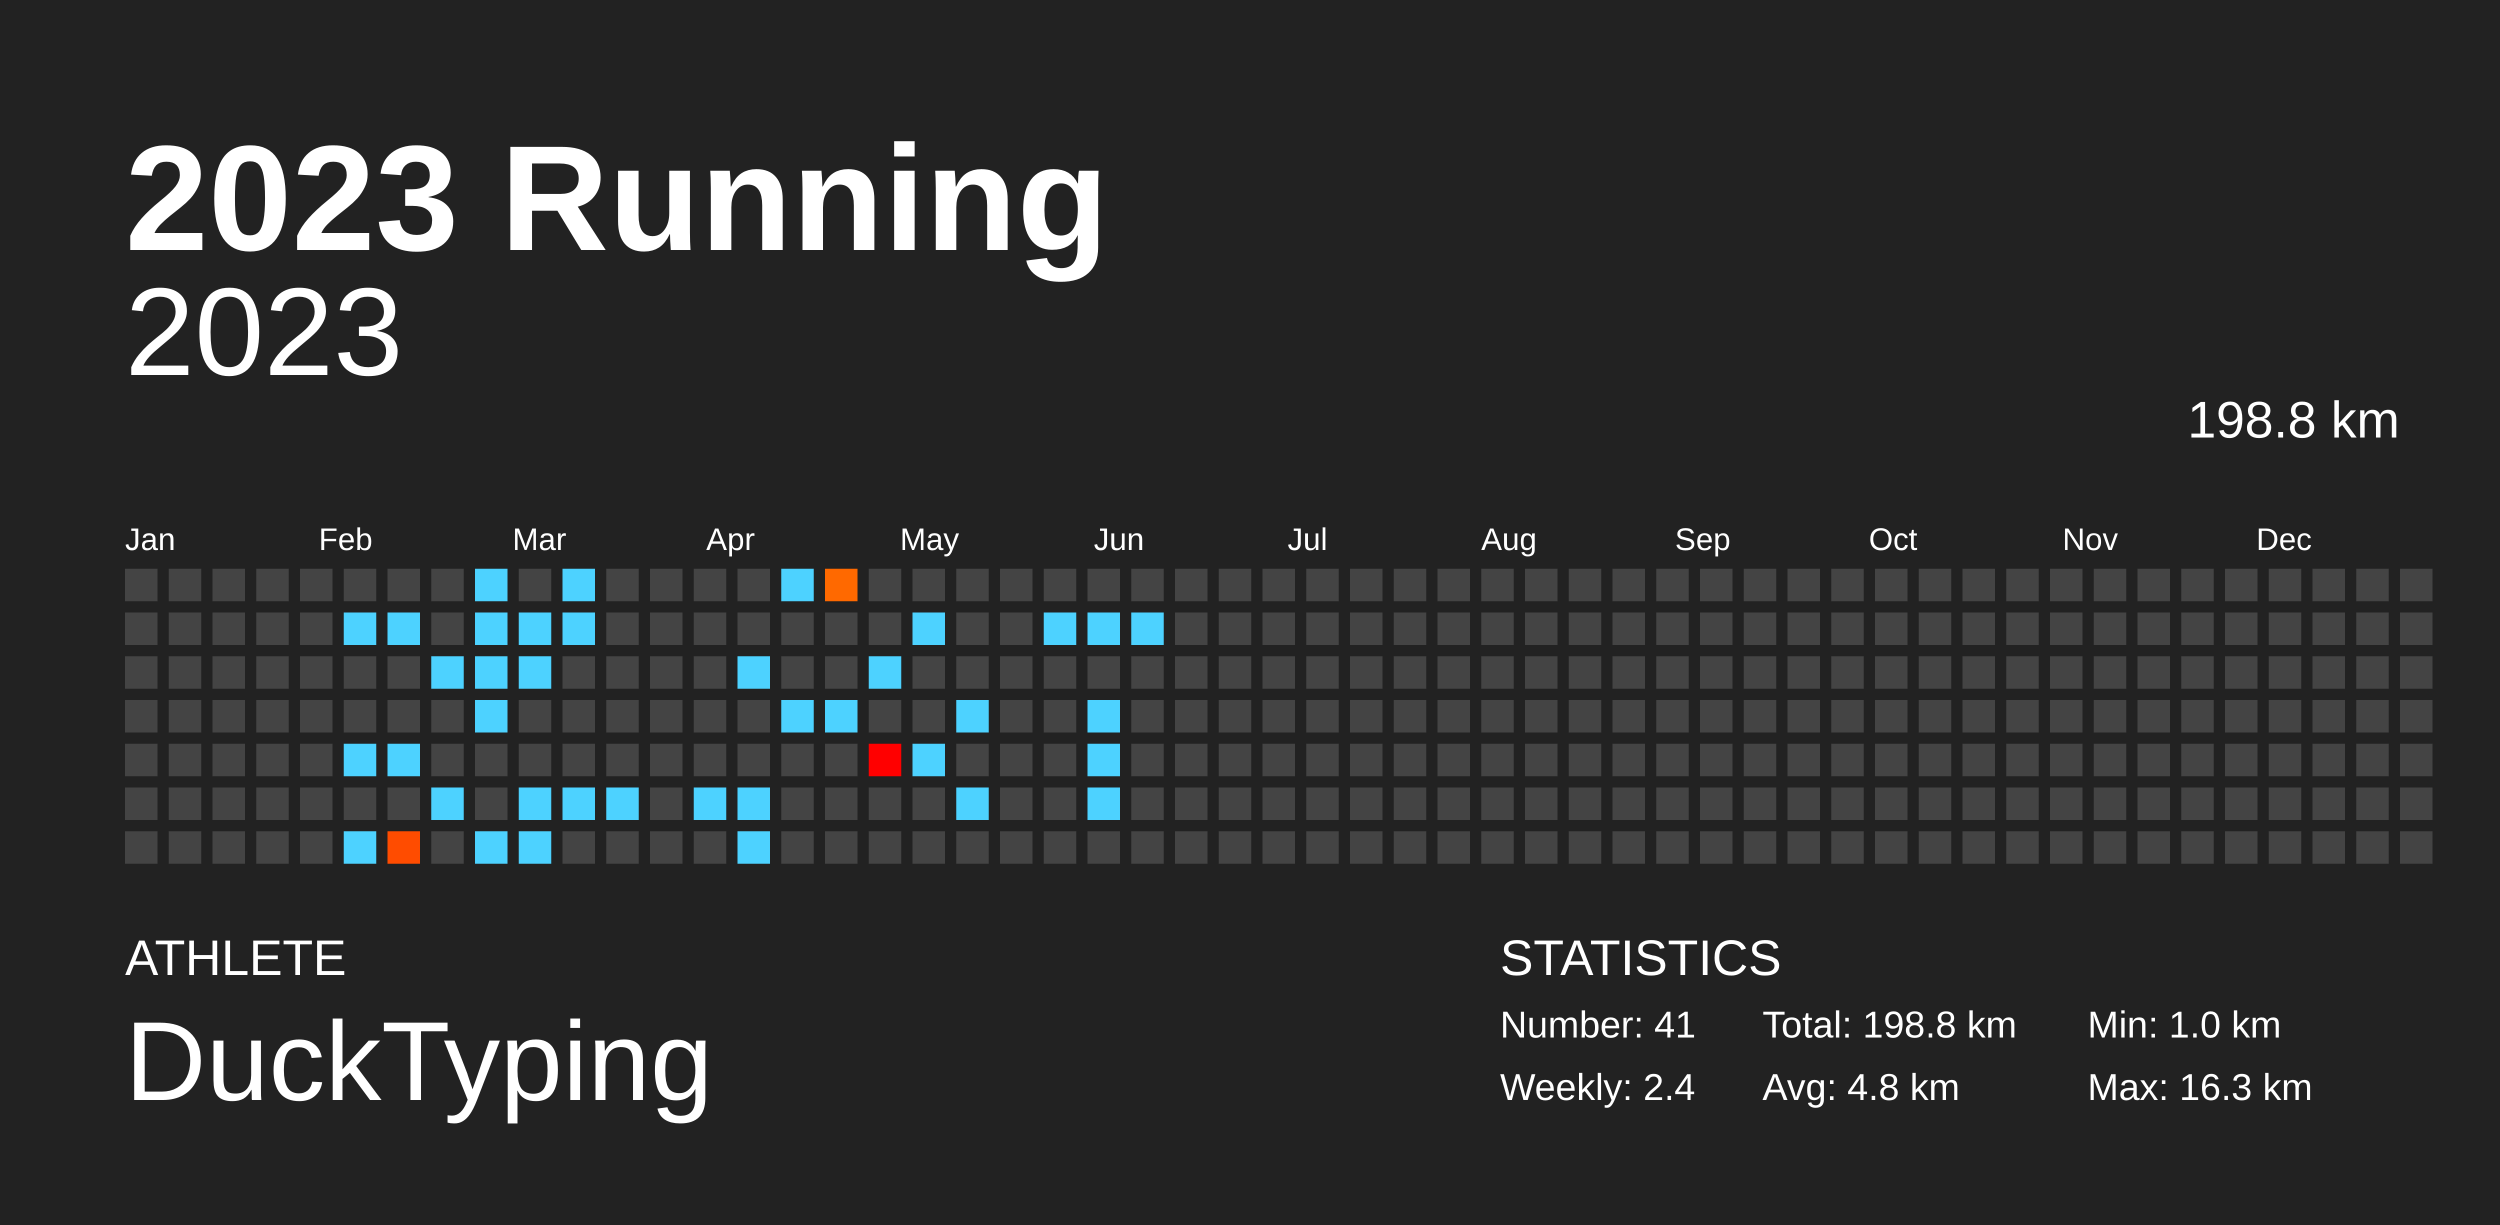
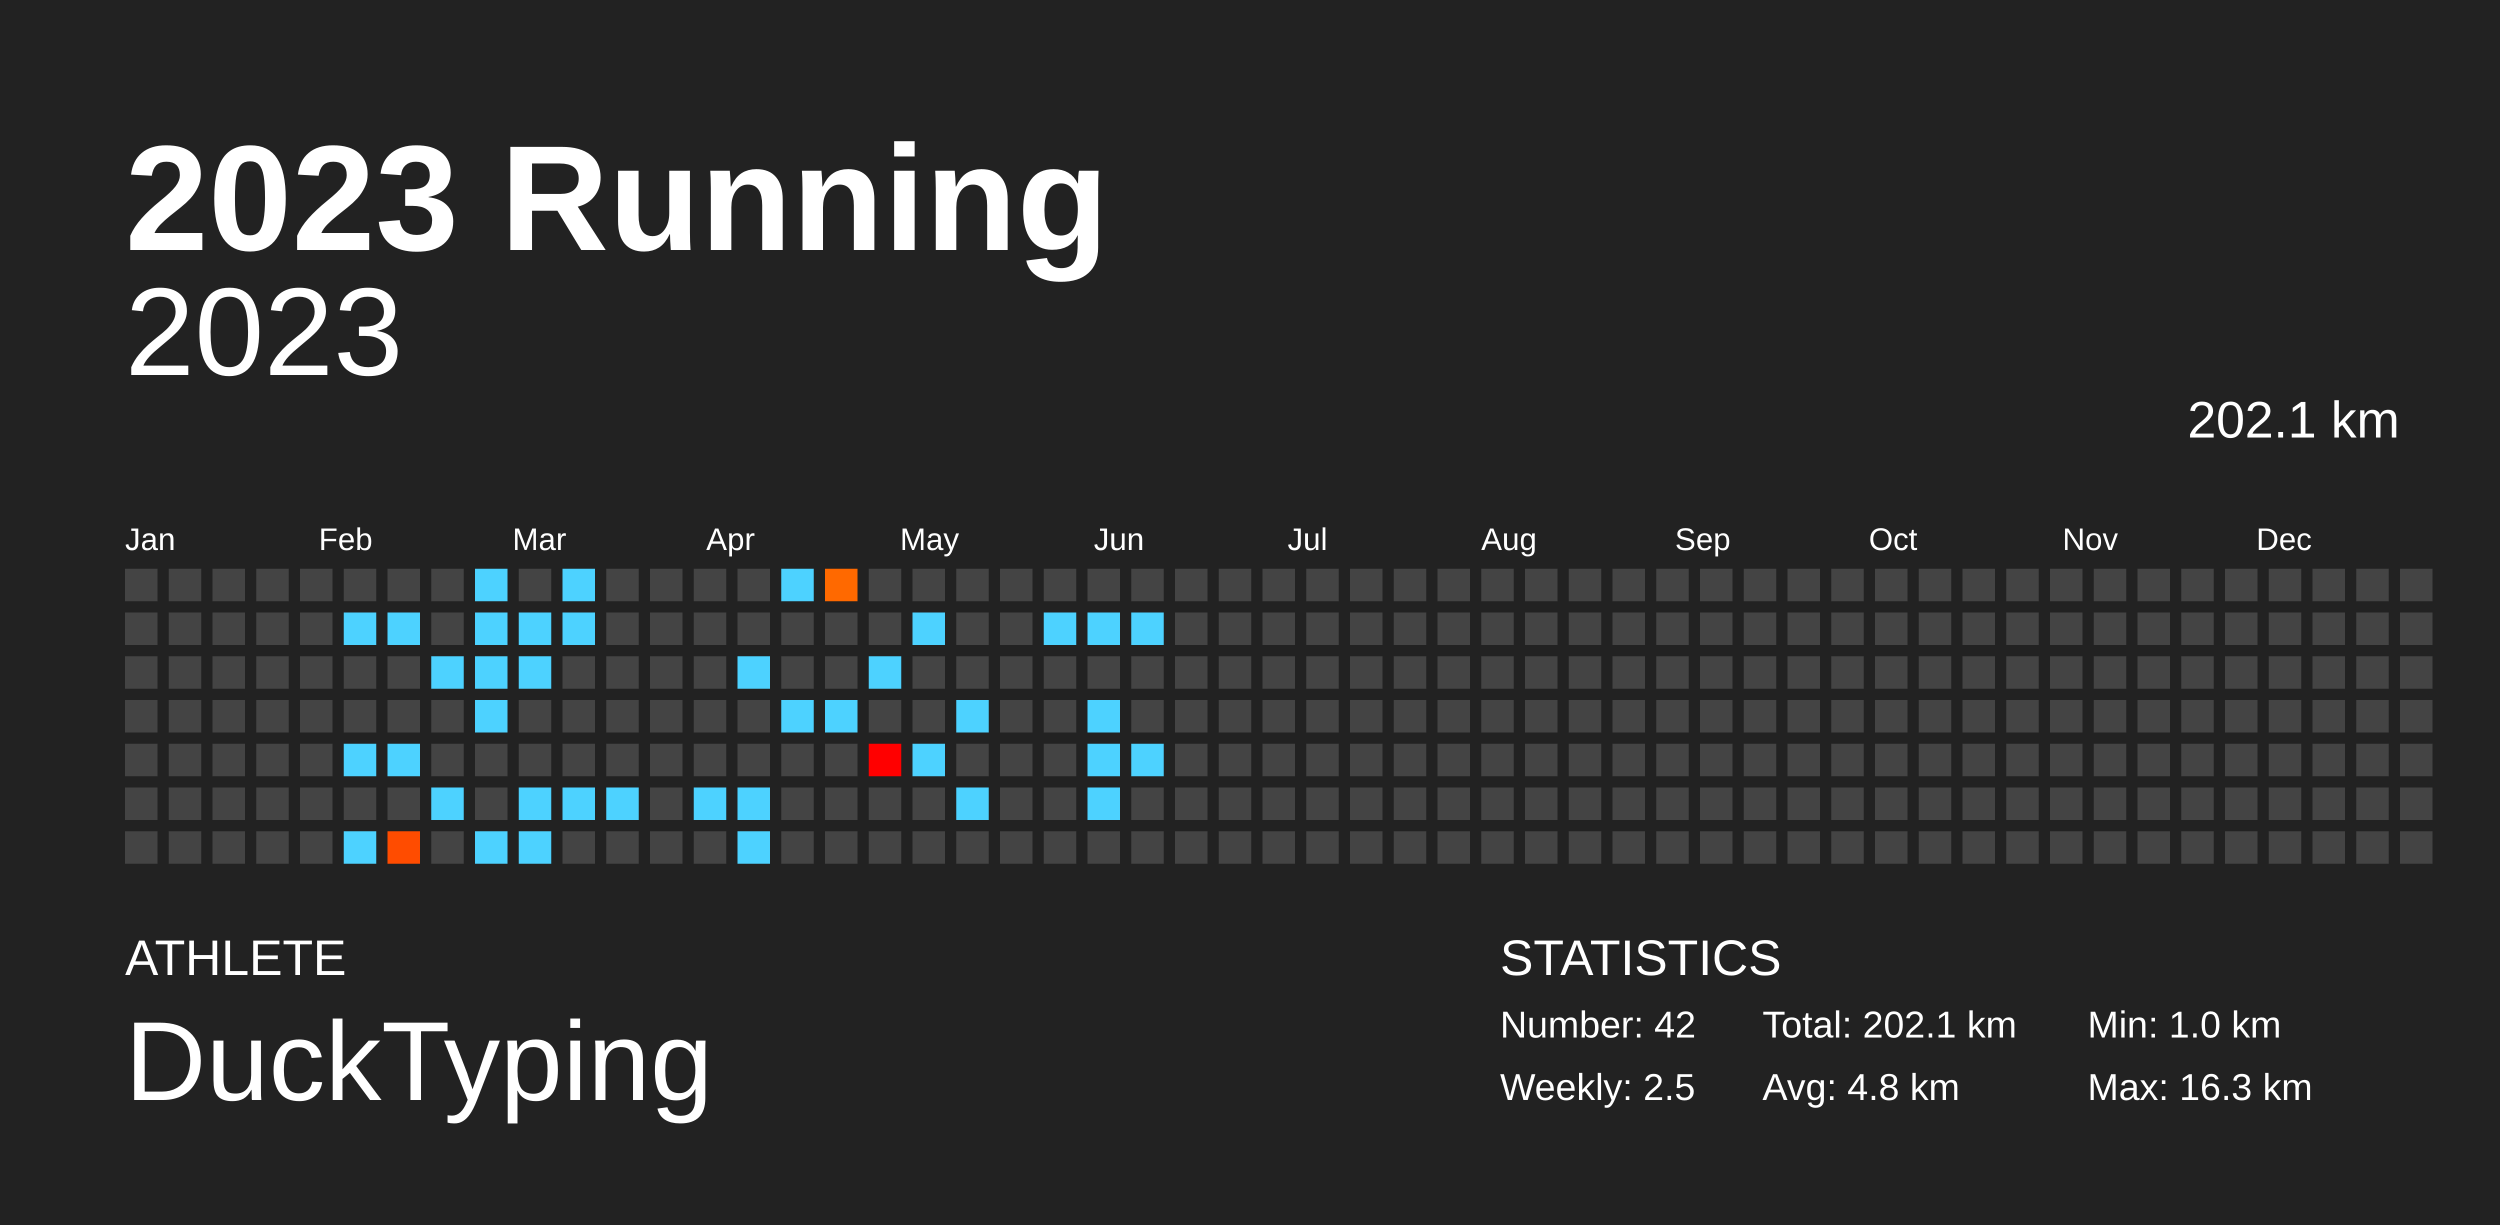
<svg xmlns="http://www.w3.org/2000/svg" baseProfile="full" height="98mm" version="1.1" viewBox="0,0,200,98" width="200mm">
  <defs />
  <rect fill="#222222" height="98" width="200" x="0" y="0" />
  <text fill="#FFFFFF" style="font-size:12px; font-family:Arial; font-weight:bold;" x="10" y="20">2023 Running</text>
  <text fill="#FFFFFF" style="font-size:4px; font-family:Arial" x="10" y="78">ATHLETE</text>
  <text fill="#FFFFFF" style="font-size:9px; font-family:Arial" x="10" y="88">DuckTyping</text>
  <text fill="#FFFFFF" style="font-size:4px; font-family:Arial" x="120" y="78">STATISTICS</text>
-   <text fill="#FFFFFF" style="font-size:3px; font-family:Arial" x="120" y="83">Number: 41</text>
-   <text fill="#FFFFFF" style="font-size:3px; font-family:Arial" x="120" y="88">Weekly: 2.4</text>
-   <text fill="#FFFFFF" style="font-size:3px; font-family:Arial" x="141" y="83">Total: 198.8 km</text>
+   <text fill="#FFFFFF" style="font-size:3px; font-family:Arial" x="120" y="83">Number: 42</text>
+   <text fill="#FFFFFF" style="font-size:3px; font-family:Arial" x="120" y="88">Weekly: 2.5</text>
+   <text fill="#FFFFFF" style="font-size:3px; font-family:Arial" x="141" y="83">Total: 202.1 km</text>
  <text fill="#FFFFFF" style="font-size:3px; font-family:Arial" x="141" y="88">Avg: 4.8 km</text>
  <text fill="#FFFFFF" style="font-size:3px; font-family:Arial" x="167" y="83">Min: 1.0 km</text>
  <text fill="#FFFFFF" style="font-size:3px; font-family:Arial" x="167" y="88">Max: 16.3 km</text>
  <text alignment-baseline="hanging" fill="#FFFFFF" style="font-size:10.0px; font-family:Arial;" x="10" y="30">2023</text>
-   <text alignment-baseline="hanging" fill="#FFFFFF" style="font-size:4.125px; font-family:Arial;" x="175" y="35">198.8 km</text>
+   <text alignment-baseline="hanging" fill="#FFFFFF" style="font-size:4.125px; font-family:Arial;" x="175" y="35">202.1 km</text>
  <text fill="#FFFFFF" style="font-size:2.5px; font-family:Arial" x="10.0" y="44">Jan</text>
  <text fill="#FFFFFF" style="font-size:2.5px; font-family:Arial" x="25.5" y="44">Feb</text>
  <text fill="#FFFFFF" style="font-size:2.5px; font-family:Arial" x="41.0" y="44">Mar</text>
  <text fill="#FFFFFF" style="font-size:2.5px; font-family:Arial" x="56.5" y="44">Apr</text>
  <text fill="#FFFFFF" style="font-size:2.5px; font-family:Arial" x="72.0" y="44">May</text>
  <text fill="#FFFFFF" style="font-size:2.5px; font-family:Arial" x="87.5" y="44">Jun</text>
  <text fill="#FFFFFF" style="font-size:2.5px; font-family:Arial" x="103.0" y="44">Jul</text>
  <text fill="#FFFFFF" style="font-size:2.5px; font-family:Arial" x="118.5" y="44">Aug</text>
  <text fill="#FFFFFF" style="font-size:2.5px; font-family:Arial" x="134.0" y="44">Sep</text>
  <text fill="#FFFFFF" style="font-size:2.5px; font-family:Arial" x="149.5" y="44">Oct</text>
  <text fill="#FFFFFF" style="font-size:2.5px; font-family:Arial" x="165.0" y="44">Nov</text>
  <text fill="#FFFFFF" style="font-size:2.5px; font-family:Arial" x="180.5" y="44">Dec</text>
  <rect fill="#444444" height="2.6" width="2.6" x="10.0" y="45.5" />
  <rect fill="#444444" height="2.6" width="2.6" x="10.0" y="49.0" />
  <rect fill="#444444" height="2.6" width="2.6" x="10.0" y="52.5" />
  <rect fill="#444444" height="2.6" width="2.6" x="10.0" y="56.0" />
  <rect fill="#444444" height="2.6" width="2.6" x="10.0" y="59.5" />
  <rect fill="#444444" height="2.6" width="2.6" x="10.0" y="63.0" />
  <rect fill="#444444" height="2.6" width="2.6" x="10.0" y="66.5" />
  <rect fill="#444444" height="2.6" width="2.6" x="13.5" y="45.5" />
  <rect fill="#444444" height="2.6" width="2.6" x="13.5" y="49.0" />
  <rect fill="#444444" height="2.6" width="2.6" x="13.5" y="52.5" />
  <rect fill="#444444" height="2.6" width="2.6" x="13.5" y="56.0" />
  <rect fill="#444444" height="2.6" width="2.6" x="13.5" y="59.5" />
  <rect fill="#444444" height="2.6" width="2.6" x="13.5" y="63.0" />
  <rect fill="#444444" height="2.6" width="2.6" x="13.5" y="66.5" />
  <rect fill="#444444" height="2.6" width="2.6" x="17.0" y="45.5" />
  <rect fill="#444444" height="2.6" width="2.6" x="17.0" y="49.0" />
  <rect fill="#444444" height="2.6" width="2.6" x="17.0" y="52.5" />
  <rect fill="#444444" height="2.6" width="2.6" x="17.0" y="56.0" />
  <rect fill="#444444" height="2.6" width="2.6" x="17.0" y="59.5" />
  <rect fill="#444444" height="2.6" width="2.6" x="17.0" y="63.0" />
  <rect fill="#444444" height="2.6" width="2.6" x="17.0" y="66.5" />
  <rect fill="#444444" height="2.6" width="2.6" x="20.5" y="45.5" />
  <rect fill="#444444" height="2.6" width="2.6" x="20.5" y="49.0" />
  <rect fill="#444444" height="2.6" width="2.6" x="20.5" y="52.5" />
  <rect fill="#444444" height="2.6" width="2.6" x="20.5" y="56.0" />
  <rect fill="#444444" height="2.6" width="2.6" x="20.5" y="59.5" />
  <rect fill="#444444" height="2.6" width="2.6" x="20.5" y="63.0" />
  <rect fill="#444444" height="2.6" width="2.6" x="20.5" y="66.5" />
  <rect fill="#444444" height="2.6" width="2.6" x="24.0" y="45.5" />
  <rect fill="#444444" height="2.6" width="2.6" x="24.0" y="49.0" />
  <rect fill="#444444" height="2.6" width="2.6" x="24.0" y="52.5" />
  <rect fill="#444444" height="2.6" width="2.6" x="24.0" y="56.0" />
  <rect fill="#444444" height="2.6" width="2.6" x="24.0" y="59.5" />
  <rect fill="#444444" height="2.6" width="2.6" x="24.0" y="63.0" />
  <rect fill="#444444" height="2.6" width="2.6" x="24.0" y="66.5" />
  <rect fill="#444444" height="2.6" width="2.6" x="27.5" y="45.5" />
  <rect fill="#4dd2ff" height="2.6" width="2.6" x="27.5" y="49.0" />
  <rect fill="#444444" height="2.6" width="2.6" x="27.5" y="52.5" />
  <rect fill="#444444" height="2.6" width="2.6" x="27.5" y="56.0" />
  <rect fill="#4dd2ff" height="2.6" width="2.6" x="27.5" y="59.5" />
  <rect fill="#444444" height="2.6" width="2.6" x="27.5" y="63.0" />
  <rect fill="#4dd2ff" height="2.6" width="2.6" x="27.5" y="66.5" />
  <rect fill="#444444" height="2.6" width="2.6" x="31.0" y="45.5" />
  <rect fill="#4dd2ff" height="2.6" width="2.6" x="31.0" y="49.0" />
  <rect fill="#444444" height="2.6" width="2.6" x="31.0" y="52.5" />
  <rect fill="#444444" height="2.6" width="2.6" x="31.0" y="56.0" />
  <rect fill="#4dd2ff" height="2.6" width="2.6" x="31.0" y="59.5" />
  <rect fill="#444444" height="2.6" width="2.6" x="31.0" y="63.0" />
  <rect fill="#ff4c00" height="2.6" width="2.6" x="31.0" y="66.5" />
  <rect fill="#444444" height="2.6" width="2.6" x="34.5" y="45.5" />
  <rect fill="#444444" height="2.6" width="2.6" x="34.5" y="49.0" />
  <rect fill="#4dd2ff" height="2.6" width="2.6" x="34.5" y="52.5" />
  <rect fill="#444444" height="2.6" width="2.6" x="34.5" y="56.0" />
  <rect fill="#444444" height="2.6" width="2.6" x="34.5" y="59.5" />
  <rect fill="#4dd2ff" height="2.6" width="2.6" x="34.5" y="63.0" />
  <rect fill="#444444" height="2.6" width="2.6" x="34.5" y="66.5" />
  <rect fill="#4dd2ff" height="2.6" width="2.6" x="38.0" y="45.5" />
  <rect fill="#4dd2ff" height="2.6" width="2.6" x="38.0" y="49.0" />
  <rect fill="#4dd2ff" height="2.6" width="2.6" x="38.0" y="52.5" />
  <rect fill="#4dd2ff" height="2.6" width="2.6" x="38.0" y="56.0" />
  <rect fill="#444444" height="2.6" width="2.6" x="38.0" y="59.5" />
  <rect fill="#444444" height="2.6" width="2.6" x="38.0" y="63.0" />
  <rect fill="#4dd2ff" height="2.6" width="2.6" x="38.0" y="66.5" />
  <rect fill="#444444" height="2.6" width="2.6" x="41.5" y="45.5" />
  <rect fill="#4dd2ff" height="2.6" width="2.6" x="41.5" y="49.0" />
  <rect fill="#4dd2ff" height="2.6" width="2.6" x="41.5" y="52.5" />
  <rect fill="#444444" height="2.6" width="2.6" x="41.5" y="56.0" />
  <rect fill="#444444" height="2.6" width="2.6" x="41.5" y="59.5" />
  <rect fill="#4dd2ff" height="2.6" width="2.6" x="41.5" y="63.0" />
  <rect fill="#4dd2ff" height="2.6" width="2.6" x="41.5" y="66.5" />
  <rect fill="#4dd2ff" height="2.6" width="2.6" x="45.0" y="45.5" />
  <rect fill="#4dd2ff" height="2.6" width="2.6" x="45.0" y="49.0" />
  <rect fill="#444444" height="2.6" width="2.6" x="45.0" y="52.5" />
  <rect fill="#444444" height="2.6" width="2.6" x="45.0" y="56.0" />
  <rect fill="#444444" height="2.6" width="2.6" x="45.0" y="59.5" />
  <rect fill="#4dd2ff" height="2.6" width="2.6" x="45.0" y="63.0" />
  <rect fill="#444444" height="2.6" width="2.6" x="45.0" y="66.5" />
  <rect fill="#444444" height="2.6" width="2.6" x="48.5" y="45.5" />
  <rect fill="#444444" height="2.6" width="2.6" x="48.5" y="49.0" />
  <rect fill="#444444" height="2.6" width="2.6" x="48.5" y="52.5" />
  <rect fill="#444444" height="2.6" width="2.6" x="48.5" y="56.0" />
  <rect fill="#444444" height="2.6" width="2.6" x="48.5" y="59.5" />
  <rect fill="#4dd2ff" height="2.6" width="2.6" x="48.5" y="63.0" />
  <rect fill="#444444" height="2.6" width="2.6" x="48.5" y="66.5" />
  <rect fill="#444444" height="2.6" width="2.6" x="52.0" y="45.5" />
  <rect fill="#444444" height="2.6" width="2.6" x="52.0" y="49.0" />
  <rect fill="#444444" height="2.6" width="2.6" x="52.0" y="52.5" />
  <rect fill="#444444" height="2.6" width="2.6" x="52.0" y="56.0" />
  <rect fill="#444444" height="2.6" width="2.6" x="52.0" y="59.5" />
  <rect fill="#444444" height="2.6" width="2.6" x="52.0" y="63.0" />
  <rect fill="#444444" height="2.6" width="2.6" x="52.0" y="66.5" />
  <rect fill="#444444" height="2.6" width="2.6" x="55.5" y="45.5" />
  <rect fill="#444444" height="2.6" width="2.6" x="55.5" y="49.0" />
  <rect fill="#444444" height="2.6" width="2.6" x="55.5" y="52.5" />
  <rect fill="#444444" height="2.6" width="2.6" x="55.5" y="56.0" />
  <rect fill="#444444" height="2.6" width="2.6" x="55.5" y="59.5" />
  <rect fill="#4dd2ff" height="2.6" width="2.6" x="55.5" y="63.0" />
  <rect fill="#444444" height="2.6" width="2.6" x="55.5" y="66.5" />
  <rect fill="#444444" height="2.6" width="2.6" x="59.0" y="45.5" />
  <rect fill="#444444" height="2.6" width="2.6" x="59.0" y="49.0" />
  <rect fill="#4dd2ff" height="2.6" width="2.6" x="59.0" y="52.5" />
  <rect fill="#444444" height="2.6" width="2.6" x="59.0" y="56.0" />
  <rect fill="#444444" height="2.6" width="2.6" x="59.0" y="59.5" />
  <rect fill="#4dd2ff" height="2.6" width="2.6" x="59.0" y="63.0" />
  <rect fill="#4dd2ff" height="2.6" width="2.6" x="59.0" y="66.5" />
  <rect fill="#4dd2ff" height="2.6" width="2.6" x="62.5" y="45.5" />
  <rect fill="#444444" height="2.6" width="2.6" x="62.5" y="49.0" />
  <rect fill="#444444" height="2.6" width="2.6" x="62.5" y="52.5" />
  <rect fill="#4dd2ff" height="2.6" width="2.6" x="62.5" y="56.0" />
  <rect fill="#444444" height="2.6" width="2.6" x="62.5" y="59.5" />
  <rect fill="#444444" height="2.6" width="2.6" x="62.5" y="63.0" />
  <rect fill="#444444" height="2.6" width="2.6" x="62.5" y="66.5" />
  <rect fill="#ff6900" height="2.6" width="2.6" x="66.0" y="45.5" />
  <rect fill="#444444" height="2.6" width="2.6" x="66.0" y="49.0" />
  <rect fill="#444444" height="2.6" width="2.6" x="66.0" y="52.5" />
  <rect fill="#4dd2ff" height="2.6" width="2.6" x="66.0" y="56.0" />
  <rect fill="#444444" height="2.6" width="2.6" x="66.0" y="59.5" />
  <rect fill="#444444" height="2.6" width="2.6" x="66.0" y="63.0" />
  <rect fill="#444444" height="2.6" width="2.6" x="66.0" y="66.5" />
  <rect fill="#444444" height="2.6" width="2.6" x="69.5" y="45.5" />
  <rect fill="#444444" height="2.6" width="2.6" x="69.5" y="49.0" />
  <rect fill="#4dd2ff" height="2.6" width="2.6" x="69.5" y="52.5" />
  <rect fill="#444444" height="2.6" width="2.6" x="69.5" y="56.0" />
  <rect fill="#ff0000" height="2.6" width="2.6" x="69.5" y="59.5" />
  <rect fill="#444444" height="2.6" width="2.6" x="69.5" y="63.0" />
  <rect fill="#444444" height="2.6" width="2.6" x="69.5" y="66.5" />
  <rect fill="#444444" height="2.6" width="2.6" x="73.0" y="45.5" />
  <rect fill="#4dd2ff" height="2.6" width="2.6" x="73.0" y="49.0" />
  <rect fill="#444444" height="2.6" width="2.6" x="73.0" y="52.5" />
  <rect fill="#444444" height="2.6" width="2.6" x="73.0" y="56.0" />
  <rect fill="#4dd2ff" height="2.6" width="2.6" x="73.0" y="59.5" />
  <rect fill="#444444" height="2.6" width="2.6" x="73.0" y="63.0" />
  <rect fill="#444444" height="2.6" width="2.6" x="73.0" y="66.5" />
  <rect fill="#444444" height="2.6" width="2.6" x="76.5" y="45.5" />
  <rect fill="#444444" height="2.6" width="2.6" x="76.5" y="49.0" />
  <rect fill="#444444" height="2.6" width="2.6" x="76.5" y="52.5" />
  <rect fill="#4dd2ff" height="2.6" width="2.6" x="76.5" y="56.0" />
  <rect fill="#444444" height="2.6" width="2.6" x="76.5" y="59.5" />
  <rect fill="#4dd2ff" height="2.6" width="2.6" x="76.5" y="63.0" />
  <rect fill="#444444" height="2.6" width="2.6" x="76.5" y="66.5" />
  <rect fill="#444444" height="2.6" width="2.6" x="80.0" y="45.5" />
  <rect fill="#444444" height="2.6" width="2.6" x="80.0" y="49.0" />
  <rect fill="#444444" height="2.6" width="2.6" x="80.0" y="52.5" />
  <rect fill="#444444" height="2.6" width="2.6" x="80.0" y="56.0" />
  <rect fill="#444444" height="2.6" width="2.6" x="80.0" y="59.5" />
  <rect fill="#444444" height="2.6" width="2.6" x="80.0" y="63.0" />
  <rect fill="#444444" height="2.6" width="2.6" x="80.0" y="66.5" />
  <rect fill="#444444" height="2.6" width="2.6" x="83.5" y="45.5" />
  <rect fill="#4dd2ff" height="2.6" width="2.6" x="83.5" y="49.0" />
  <rect fill="#444444" height="2.6" width="2.6" x="83.5" y="52.5" />
  <rect fill="#444444" height="2.6" width="2.6" x="83.5" y="56.0" />
  <rect fill="#444444" height="2.6" width="2.6" x="83.5" y="59.5" />
  <rect fill="#444444" height="2.6" width="2.6" x="83.5" y="63.0" />
  <rect fill="#444444" height="2.6" width="2.6" x="83.5" y="66.5" />
  <rect fill="#444444" height="2.6" width="2.6" x="87.0" y="45.5" />
  <rect fill="#4dd2ff" height="2.6" width="2.6" x="87.0" y="49.0" />
  <rect fill="#444444" height="2.6" width="2.6" x="87.0" y="52.5" />
  <rect fill="#4dd2ff" height="2.6" width="2.6" x="87.0" y="56.0" />
  <rect fill="#4dd2ff" height="2.6" width="2.6" x="87.0" y="59.5" />
  <rect fill="#4dd2ff" height="2.6" width="2.6" x="87.0" y="63.0" />
  <rect fill="#444444" height="2.6" width="2.6" x="87.0" y="66.5" />
  <rect fill="#444444" height="2.6" width="2.6" x="90.5" y="45.5" />
  <rect fill="#4dd2ff" height="2.6" width="2.6" x="90.5" y="49.0" />
  <rect fill="#444444" height="2.6" width="2.6" x="90.5" y="52.5" />
  <rect fill="#444444" height="2.6" width="2.6" x="90.5" y="56.0" />
-   <rect fill="#444444" height="2.6" width="2.6" x="90.5" y="59.5" />
+   <rect fill="#4dd2ff" height="2.6" width="2.6" x="90.5" y="59.5" />
  <rect fill="#444444" height="2.6" width="2.6" x="90.5" y="63.0" />
  <rect fill="#444444" height="2.6" width="2.6" x="90.5" y="66.5" />
  <rect fill="#444444" height="2.6" width="2.6" x="94.0" y="45.5" />
  <rect fill="#444444" height="2.6" width="2.6" x="94.0" y="49.0" />
  <rect fill="#444444" height="2.6" width="2.6" x="94.0" y="52.5" />
  <rect fill="#444444" height="2.6" width="2.6" x="94.0" y="56.0" />
  <rect fill="#444444" height="2.6" width="2.6" x="94.0" y="59.5" />
  <rect fill="#444444" height="2.6" width="2.6" x="94.0" y="63.0" />
  <rect fill="#444444" height="2.6" width="2.6" x="94.0" y="66.5" />
  <rect fill="#444444" height="2.6" width="2.6" x="97.5" y="45.5" />
  <rect fill="#444444" height="2.6" width="2.6" x="97.5" y="49.0" />
  <rect fill="#444444" height="2.6" width="2.6" x="97.5" y="52.5" />
  <rect fill="#444444" height="2.6" width="2.6" x="97.5" y="56.0" />
  <rect fill="#444444" height="2.6" width="2.6" x="97.5" y="59.5" />
  <rect fill="#444444" height="2.6" width="2.6" x="97.5" y="63.0" />
  <rect fill="#444444" height="2.6" width="2.6" x="97.5" y="66.5" />
  <rect fill="#444444" height="2.6" width="2.6" x="101.0" y="45.5" />
  <rect fill="#444444" height="2.6" width="2.6" x="101.0" y="49.0" />
  <rect fill="#444444" height="2.6" width="2.6" x="101.0" y="52.5" />
  <rect fill="#444444" height="2.6" width="2.6" x="101.0" y="56.0" />
  <rect fill="#444444" height="2.6" width="2.6" x="101.0" y="59.5" />
  <rect fill="#444444" height="2.6" width="2.6" x="101.0" y="63.0" />
  <rect fill="#444444" height="2.6" width="2.6" x="101.0" y="66.5" />
  <rect fill="#444444" height="2.6" width="2.6" x="104.5" y="45.5" />
  <rect fill="#444444" height="2.6" width="2.6" x="104.5" y="49.0" />
  <rect fill="#444444" height="2.6" width="2.6" x="104.5" y="52.5" />
  <rect fill="#444444" height="2.6" width="2.6" x="104.5" y="56.0" />
  <rect fill="#444444" height="2.6" width="2.6" x="104.5" y="59.5" />
  <rect fill="#444444" height="2.6" width="2.6" x="104.5" y="63.0" />
  <rect fill="#444444" height="2.6" width="2.6" x="104.5" y="66.5" />
  <rect fill="#444444" height="2.6" width="2.6" x="108.0" y="45.5" />
  <rect fill="#444444" height="2.6" width="2.6" x="108.0" y="49.0" />
  <rect fill="#444444" height="2.6" width="2.6" x="108.0" y="52.5" />
  <rect fill="#444444" height="2.6" width="2.6" x="108.0" y="56.0" />
  <rect fill="#444444" height="2.6" width="2.6" x="108.0" y="59.5" />
  <rect fill="#444444" height="2.6" width="2.6" x="108.0" y="63.0" />
  <rect fill="#444444" height="2.6" width="2.6" x="108.0" y="66.5" />
  <rect fill="#444444" height="2.6" width="2.6" x="111.5" y="45.5" />
  <rect fill="#444444" height="2.6" width="2.6" x="111.5" y="49.0" />
  <rect fill="#444444" height="2.6" width="2.6" x="111.5" y="52.5" />
  <rect fill="#444444" height="2.6" width="2.6" x="111.5" y="56.0" />
  <rect fill="#444444" height="2.6" width="2.6" x="111.5" y="59.5" />
  <rect fill="#444444" height="2.6" width="2.6" x="111.5" y="63.0" />
  <rect fill="#444444" height="2.6" width="2.6" x="111.5" y="66.5" />
  <rect fill="#444444" height="2.6" width="2.6" x="115.0" y="45.5" />
  <rect fill="#444444" height="2.6" width="2.6" x="115.0" y="49.0" />
  <rect fill="#444444" height="2.6" width="2.6" x="115.0" y="52.5" />
  <rect fill="#444444" height="2.6" width="2.6" x="115.0" y="56.0" />
  <rect fill="#444444" height="2.6" width="2.6" x="115.0" y="59.5" />
  <rect fill="#444444" height="2.6" width="2.6" x="115.0" y="63.0" />
  <rect fill="#444444" height="2.6" width="2.6" x="115.0" y="66.5" />
  <rect fill="#444444" height="2.6" width="2.6" x="118.5" y="45.5" />
  <rect fill="#444444" height="2.6" width="2.6" x="118.5" y="49.0" />
  <rect fill="#444444" height="2.6" width="2.6" x="118.5" y="52.5" />
  <rect fill="#444444" height="2.6" width="2.6" x="118.5" y="56.0" />
  <rect fill="#444444" height="2.6" width="2.6" x="118.5" y="59.5" />
  <rect fill="#444444" height="2.6" width="2.6" x="118.5" y="63.0" />
  <rect fill="#444444" height="2.6" width="2.6" x="118.5" y="66.5" />
  <rect fill="#444444" height="2.6" width="2.6" x="122.0" y="45.5" />
  <rect fill="#444444" height="2.6" width="2.6" x="122.0" y="49.0" />
  <rect fill="#444444" height="2.6" width="2.6" x="122.0" y="52.5" />
  <rect fill="#444444" height="2.6" width="2.6" x="122.0" y="56.0" />
  <rect fill="#444444" height="2.6" width="2.6" x="122.0" y="59.5" />
  <rect fill="#444444" height="2.6" width="2.6" x="122.0" y="63.0" />
  <rect fill="#444444" height="2.6" width="2.6" x="122.0" y="66.5" />
  <rect fill="#444444" height="2.6" width="2.6" x="125.5" y="45.5" />
  <rect fill="#444444" height="2.6" width="2.6" x="125.5" y="49.0" />
  <rect fill="#444444" height="2.6" width="2.6" x="125.5" y="52.5" />
  <rect fill="#444444" height="2.6" width="2.6" x="125.5" y="56.0" />
  <rect fill="#444444" height="2.6" width="2.6" x="125.5" y="59.5" />
  <rect fill="#444444" height="2.6" width="2.6" x="125.5" y="63.0" />
  <rect fill="#444444" height="2.6" width="2.6" x="125.5" y="66.5" />
  <rect fill="#444444" height="2.6" width="2.6" x="129.0" y="45.5" />
  <rect fill="#444444" height="2.6" width="2.6" x="129.0" y="49.0" />
  <rect fill="#444444" height="2.6" width="2.6" x="129.0" y="52.5" />
  <rect fill="#444444" height="2.6" width="2.6" x="129.0" y="56.0" />
  <rect fill="#444444" height="2.6" width="2.6" x="129.0" y="59.5" />
  <rect fill="#444444" height="2.6" width="2.6" x="129.0" y="63.0" />
  <rect fill="#444444" height="2.6" width="2.6" x="129.0" y="66.5" />
  <rect fill="#444444" height="2.6" width="2.6" x="132.5" y="45.5" />
  <rect fill="#444444" height="2.6" width="2.6" x="132.5" y="49.0" />
  <rect fill="#444444" height="2.6" width="2.6" x="132.5" y="52.5" />
  <rect fill="#444444" height="2.6" width="2.6" x="132.5" y="56.0" />
  <rect fill="#444444" height="2.6" width="2.6" x="132.5" y="59.5" />
  <rect fill="#444444" height="2.6" width="2.6" x="132.5" y="63.0" />
  <rect fill="#444444" height="2.6" width="2.6" x="132.5" y="66.5" />
  <rect fill="#444444" height="2.6" width="2.6" x="136.0" y="45.5" />
  <rect fill="#444444" height="2.6" width="2.6" x="136.0" y="49.0" />
  <rect fill="#444444" height="2.6" width="2.6" x="136.0" y="52.5" />
  <rect fill="#444444" height="2.6" width="2.6" x="136.0" y="56.0" />
  <rect fill="#444444" height="2.6" width="2.6" x="136.0" y="59.5" />
  <rect fill="#444444" height="2.6" width="2.6" x="136.0" y="63.0" />
  <rect fill="#444444" height="2.6" width="2.6" x="136.0" y="66.5" />
  <rect fill="#444444" height="2.6" width="2.6" x="139.5" y="45.5" />
  <rect fill="#444444" height="2.6" width="2.6" x="139.5" y="49.0" />
  <rect fill="#444444" height="2.6" width="2.6" x="139.5" y="52.5" />
  <rect fill="#444444" height="2.6" width="2.6" x="139.5" y="56.0" />
  <rect fill="#444444" height="2.6" width="2.6" x="139.5" y="59.5" />
  <rect fill="#444444" height="2.6" width="2.6" x="139.5" y="63.0" />
  <rect fill="#444444" height="2.6" width="2.6" x="139.5" y="66.5" />
  <rect fill="#444444" height="2.6" width="2.6" x="143.0" y="45.5" />
  <rect fill="#444444" height="2.6" width="2.6" x="143.0" y="49.0" />
  <rect fill="#444444" height="2.6" width="2.6" x="143.0" y="52.5" />
  <rect fill="#444444" height="2.6" width="2.6" x="143.0" y="56.0" />
  <rect fill="#444444" height="2.6" width="2.6" x="143.0" y="59.5" />
  <rect fill="#444444" height="2.6" width="2.6" x="143.0" y="63.0" />
  <rect fill="#444444" height="2.6" width="2.6" x="143.0" y="66.5" />
  <rect fill="#444444" height="2.6" width="2.6" x="146.5" y="45.5" />
  <rect fill="#444444" height="2.6" width="2.6" x="146.5" y="49.0" />
  <rect fill="#444444" height="2.6" width="2.6" x="146.5" y="52.5" />
  <rect fill="#444444" height="2.6" width="2.6" x="146.5" y="56.0" />
  <rect fill="#444444" height="2.6" width="2.6" x="146.5" y="59.5" />
  <rect fill="#444444" height="2.6" width="2.6" x="146.5" y="63.0" />
  <rect fill="#444444" height="2.6" width="2.6" x="146.5" y="66.5" />
  <rect fill="#444444" height="2.6" width="2.6" x="150.0" y="45.5" />
  <rect fill="#444444" height="2.6" width="2.6" x="150.0" y="49.0" />
  <rect fill="#444444" height="2.6" width="2.6" x="150.0" y="52.5" />
  <rect fill="#444444" height="2.6" width="2.6" x="150.0" y="56.0" />
  <rect fill="#444444" height="2.6" width="2.6" x="150.0" y="59.5" />
  <rect fill="#444444" height="2.6" width="2.6" x="150.0" y="63.0" />
  <rect fill="#444444" height="2.6" width="2.6" x="150.0" y="66.5" />
  <rect fill="#444444" height="2.6" width="2.6" x="153.5" y="45.5" />
  <rect fill="#444444" height="2.6" width="2.6" x="153.5" y="49.0" />
  <rect fill="#444444" height="2.6" width="2.6" x="153.5" y="52.5" />
  <rect fill="#444444" height="2.6" width="2.6" x="153.5" y="56.0" />
  <rect fill="#444444" height="2.6" width="2.6" x="153.5" y="59.5" />
  <rect fill="#444444" height="2.6" width="2.6" x="153.5" y="63.0" />
  <rect fill="#444444" height="2.6" width="2.6" x="153.5" y="66.5" />
  <rect fill="#444444" height="2.6" width="2.6" x="157.0" y="45.5" />
  <rect fill="#444444" height="2.6" width="2.6" x="157.0" y="49.0" />
  <rect fill="#444444" height="2.6" width="2.6" x="157.0" y="52.5" />
  <rect fill="#444444" height="2.6" width="2.6" x="157.0" y="56.0" />
  <rect fill="#444444" height="2.6" width="2.6" x="157.0" y="59.5" />
  <rect fill="#444444" height="2.6" width="2.6" x="157.0" y="63.0" />
  <rect fill="#444444" height="2.6" width="2.6" x="157.0" y="66.5" />
  <rect fill="#444444" height="2.6" width="2.6" x="160.5" y="45.5" />
  <rect fill="#444444" height="2.6" width="2.6" x="160.5" y="49.0" />
  <rect fill="#444444" height="2.6" width="2.6" x="160.5" y="52.5" />
  <rect fill="#444444" height="2.6" width="2.6" x="160.5" y="56.0" />
  <rect fill="#444444" height="2.6" width="2.6" x="160.5" y="59.5" />
  <rect fill="#444444" height="2.6" width="2.6" x="160.5" y="63.0" />
  <rect fill="#444444" height="2.6" width="2.6" x="160.5" y="66.5" />
  <rect fill="#444444" height="2.6" width="2.6" x="164.0" y="45.5" />
  <rect fill="#444444" height="2.6" width="2.6" x="164.0" y="49.0" />
  <rect fill="#444444" height="2.6" width="2.6" x="164.0" y="52.5" />
  <rect fill="#444444" height="2.6" width="2.6" x="164.0" y="56.0" />
  <rect fill="#444444" height="2.6" width="2.6" x="164.0" y="59.5" />
  <rect fill="#444444" height="2.6" width="2.6" x="164.0" y="63.0" />
  <rect fill="#444444" height="2.6" width="2.6" x="164.0" y="66.5" />
  <rect fill="#444444" height="2.6" width="2.6" x="167.5" y="45.5" />
  <rect fill="#444444" height="2.6" width="2.6" x="167.5" y="49.0" />
  <rect fill="#444444" height="2.6" width="2.6" x="167.5" y="52.5" />
  <rect fill="#444444" height="2.6" width="2.6" x="167.5" y="56.0" />
  <rect fill="#444444" height="2.6" width="2.6" x="167.5" y="59.5" />
  <rect fill="#444444" height="2.6" width="2.6" x="167.5" y="63.0" />
  <rect fill="#444444" height="2.6" width="2.6" x="167.5" y="66.5" />
  <rect fill="#444444" height="2.6" width="2.6" x="171.0" y="45.5" />
  <rect fill="#444444" height="2.6" width="2.6" x="171.0" y="49.0" />
  <rect fill="#444444" height="2.6" width="2.6" x="171.0" y="52.5" />
  <rect fill="#444444" height="2.6" width="2.6" x="171.0" y="56.0" />
  <rect fill="#444444" height="2.6" width="2.6" x="171.0" y="59.5" />
  <rect fill="#444444" height="2.6" width="2.6" x="171.0" y="63.0" />
  <rect fill="#444444" height="2.6" width="2.6" x="171.0" y="66.5" />
  <rect fill="#444444" height="2.6" width="2.6" x="174.5" y="45.5" />
  <rect fill="#444444" height="2.6" width="2.6" x="174.5" y="49.0" />
  <rect fill="#444444" height="2.6" width="2.6" x="174.5" y="52.5" />
  <rect fill="#444444" height="2.6" width="2.6" x="174.5" y="56.0" />
  <rect fill="#444444" height="2.6" width="2.6" x="174.5" y="59.5" />
  <rect fill="#444444" height="2.6" width="2.6" x="174.5" y="63.0" />
  <rect fill="#444444" height="2.6" width="2.6" x="174.5" y="66.5" />
  <rect fill="#444444" height="2.6" width="2.6" x="178.0" y="45.5" />
  <rect fill="#444444" height="2.6" width="2.6" x="178.0" y="49.0" />
  <rect fill="#444444" height="2.6" width="2.6" x="178.0" y="52.5" />
  <rect fill="#444444" height="2.6" width="2.6" x="178.0" y="56.0" />
  <rect fill="#444444" height="2.6" width="2.6" x="178.0" y="59.5" />
  <rect fill="#444444" height="2.6" width="2.6" x="178.0" y="63.0" />
  <rect fill="#444444" height="2.6" width="2.6" x="178.0" y="66.5" />
  <rect fill="#444444" height="2.6" width="2.6" x="181.5" y="45.5" />
  <rect fill="#444444" height="2.6" width="2.6" x="181.5" y="49.0" />
  <rect fill="#444444" height="2.6" width="2.6" x="181.5" y="52.5" />
  <rect fill="#444444" height="2.6" width="2.6" x="181.5" y="56.0" />
  <rect fill="#444444" height="2.6" width="2.6" x="181.5" y="59.5" />
  <rect fill="#444444" height="2.6" width="2.6" x="181.5" y="63.0" />
  <rect fill="#444444" height="2.6" width="2.6" x="181.5" y="66.5" />
  <rect fill="#444444" height="2.6" width="2.6" x="185.0" y="45.5" />
  <rect fill="#444444" height="2.6" width="2.6" x="185.0" y="49.0" />
  <rect fill="#444444" height="2.6" width="2.6" x="185.0" y="52.5" />
  <rect fill="#444444" height="2.6" width="2.6" x="185.0" y="56.0" />
  <rect fill="#444444" height="2.6" width="2.6" x="185.0" y="59.5" />
  <rect fill="#444444" height="2.6" width="2.6" x="185.0" y="63.0" />
  <rect fill="#444444" height="2.6" width="2.6" x="185.0" y="66.5" />
  <rect fill="#444444" height="2.6" width="2.6" x="188.5" y="45.5" />
  <rect fill="#444444" height="2.6" width="2.6" x="188.5" y="49.0" />
  <rect fill="#444444" height="2.6" width="2.6" x="188.5" y="52.5" />
  <rect fill="#444444" height="2.6" width="2.6" x="188.5" y="56.0" />
  <rect fill="#444444" height="2.6" width="2.6" x="188.5" y="59.5" />
  <rect fill="#444444" height="2.6" width="2.6" x="188.5" y="63.0" />
  <rect fill="#444444" height="2.6" width="2.6" x="188.5" y="66.5" />
  <rect fill="#444444" height="2.6" width="2.6" x="192.0" y="45.5" />
  <rect fill="#444444" height="2.6" width="2.6" x="192.0" y="49.0" />
  <rect fill="#444444" height="2.6" width="2.6" x="192.0" y="52.5" />
  <rect fill="#444444" height="2.6" width="2.6" x="192.0" y="56.0" />
  <rect fill="#444444" height="2.6" width="2.6" x="192.0" y="59.5" />
  <rect fill="#444444" height="2.6" width="2.6" x="192.0" y="63.0" />
  <rect fill="#444444" height="2.6" width="2.6" x="192.0" y="66.5" />
</svg>
